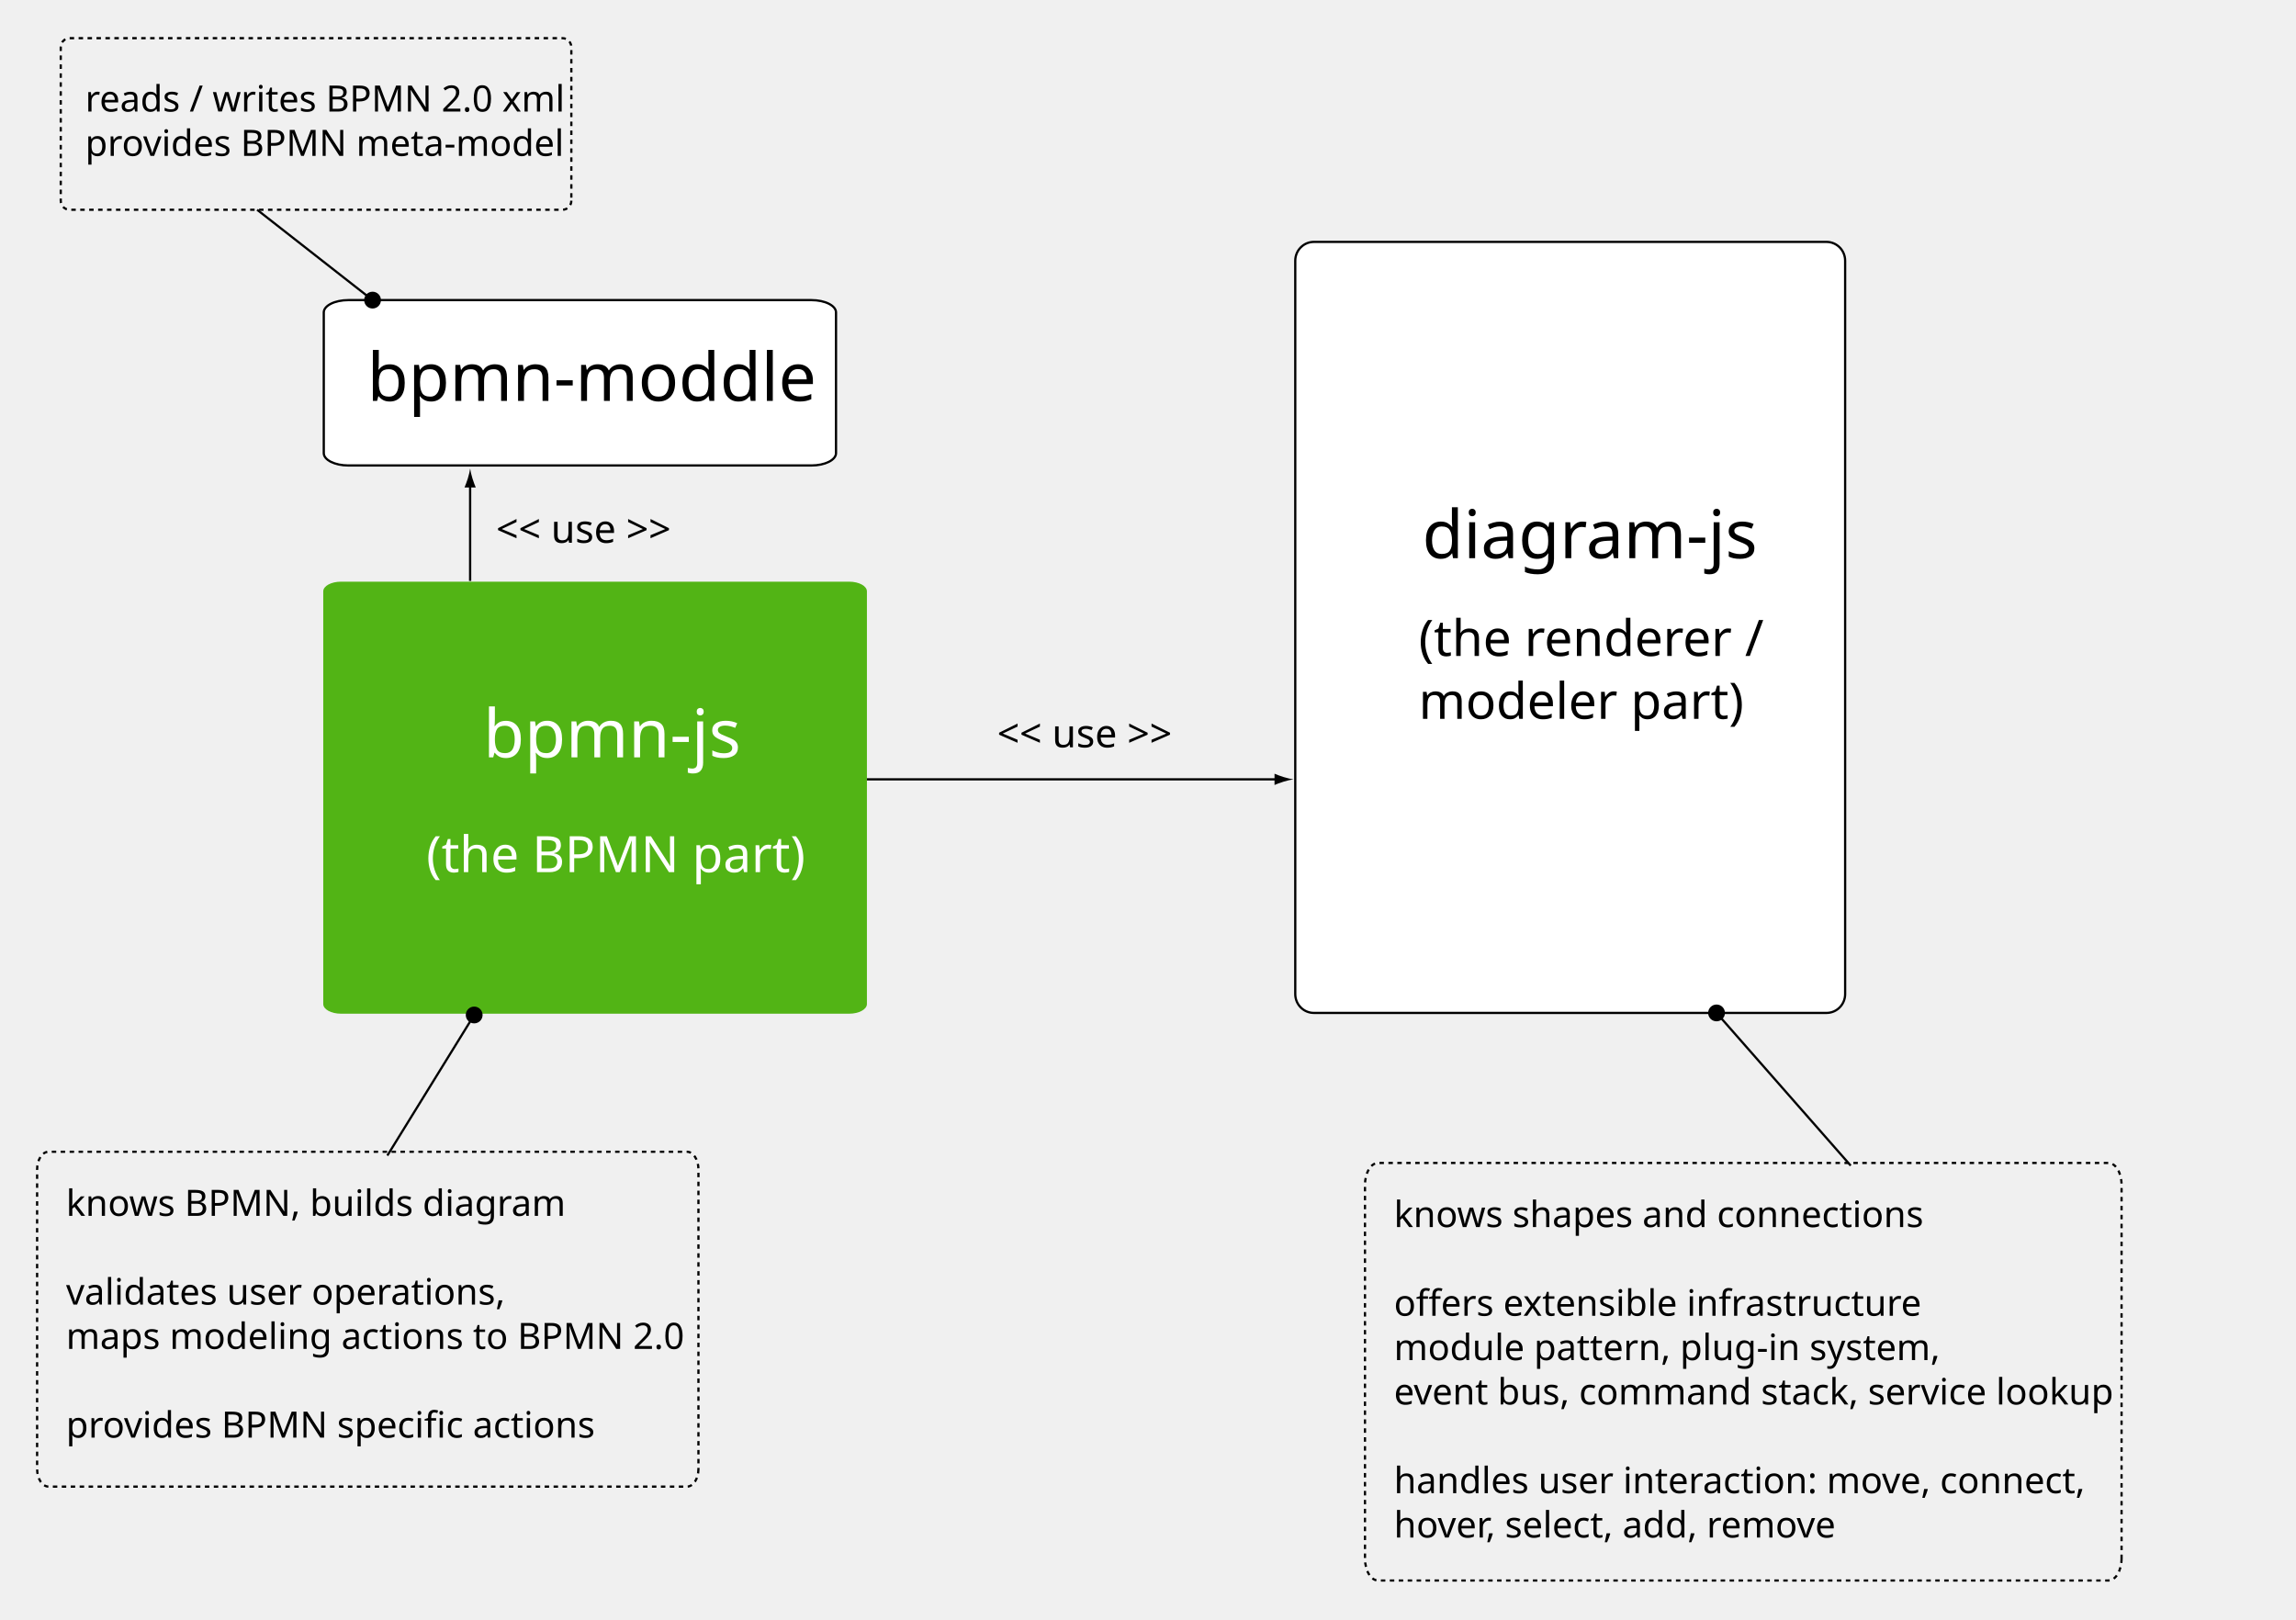
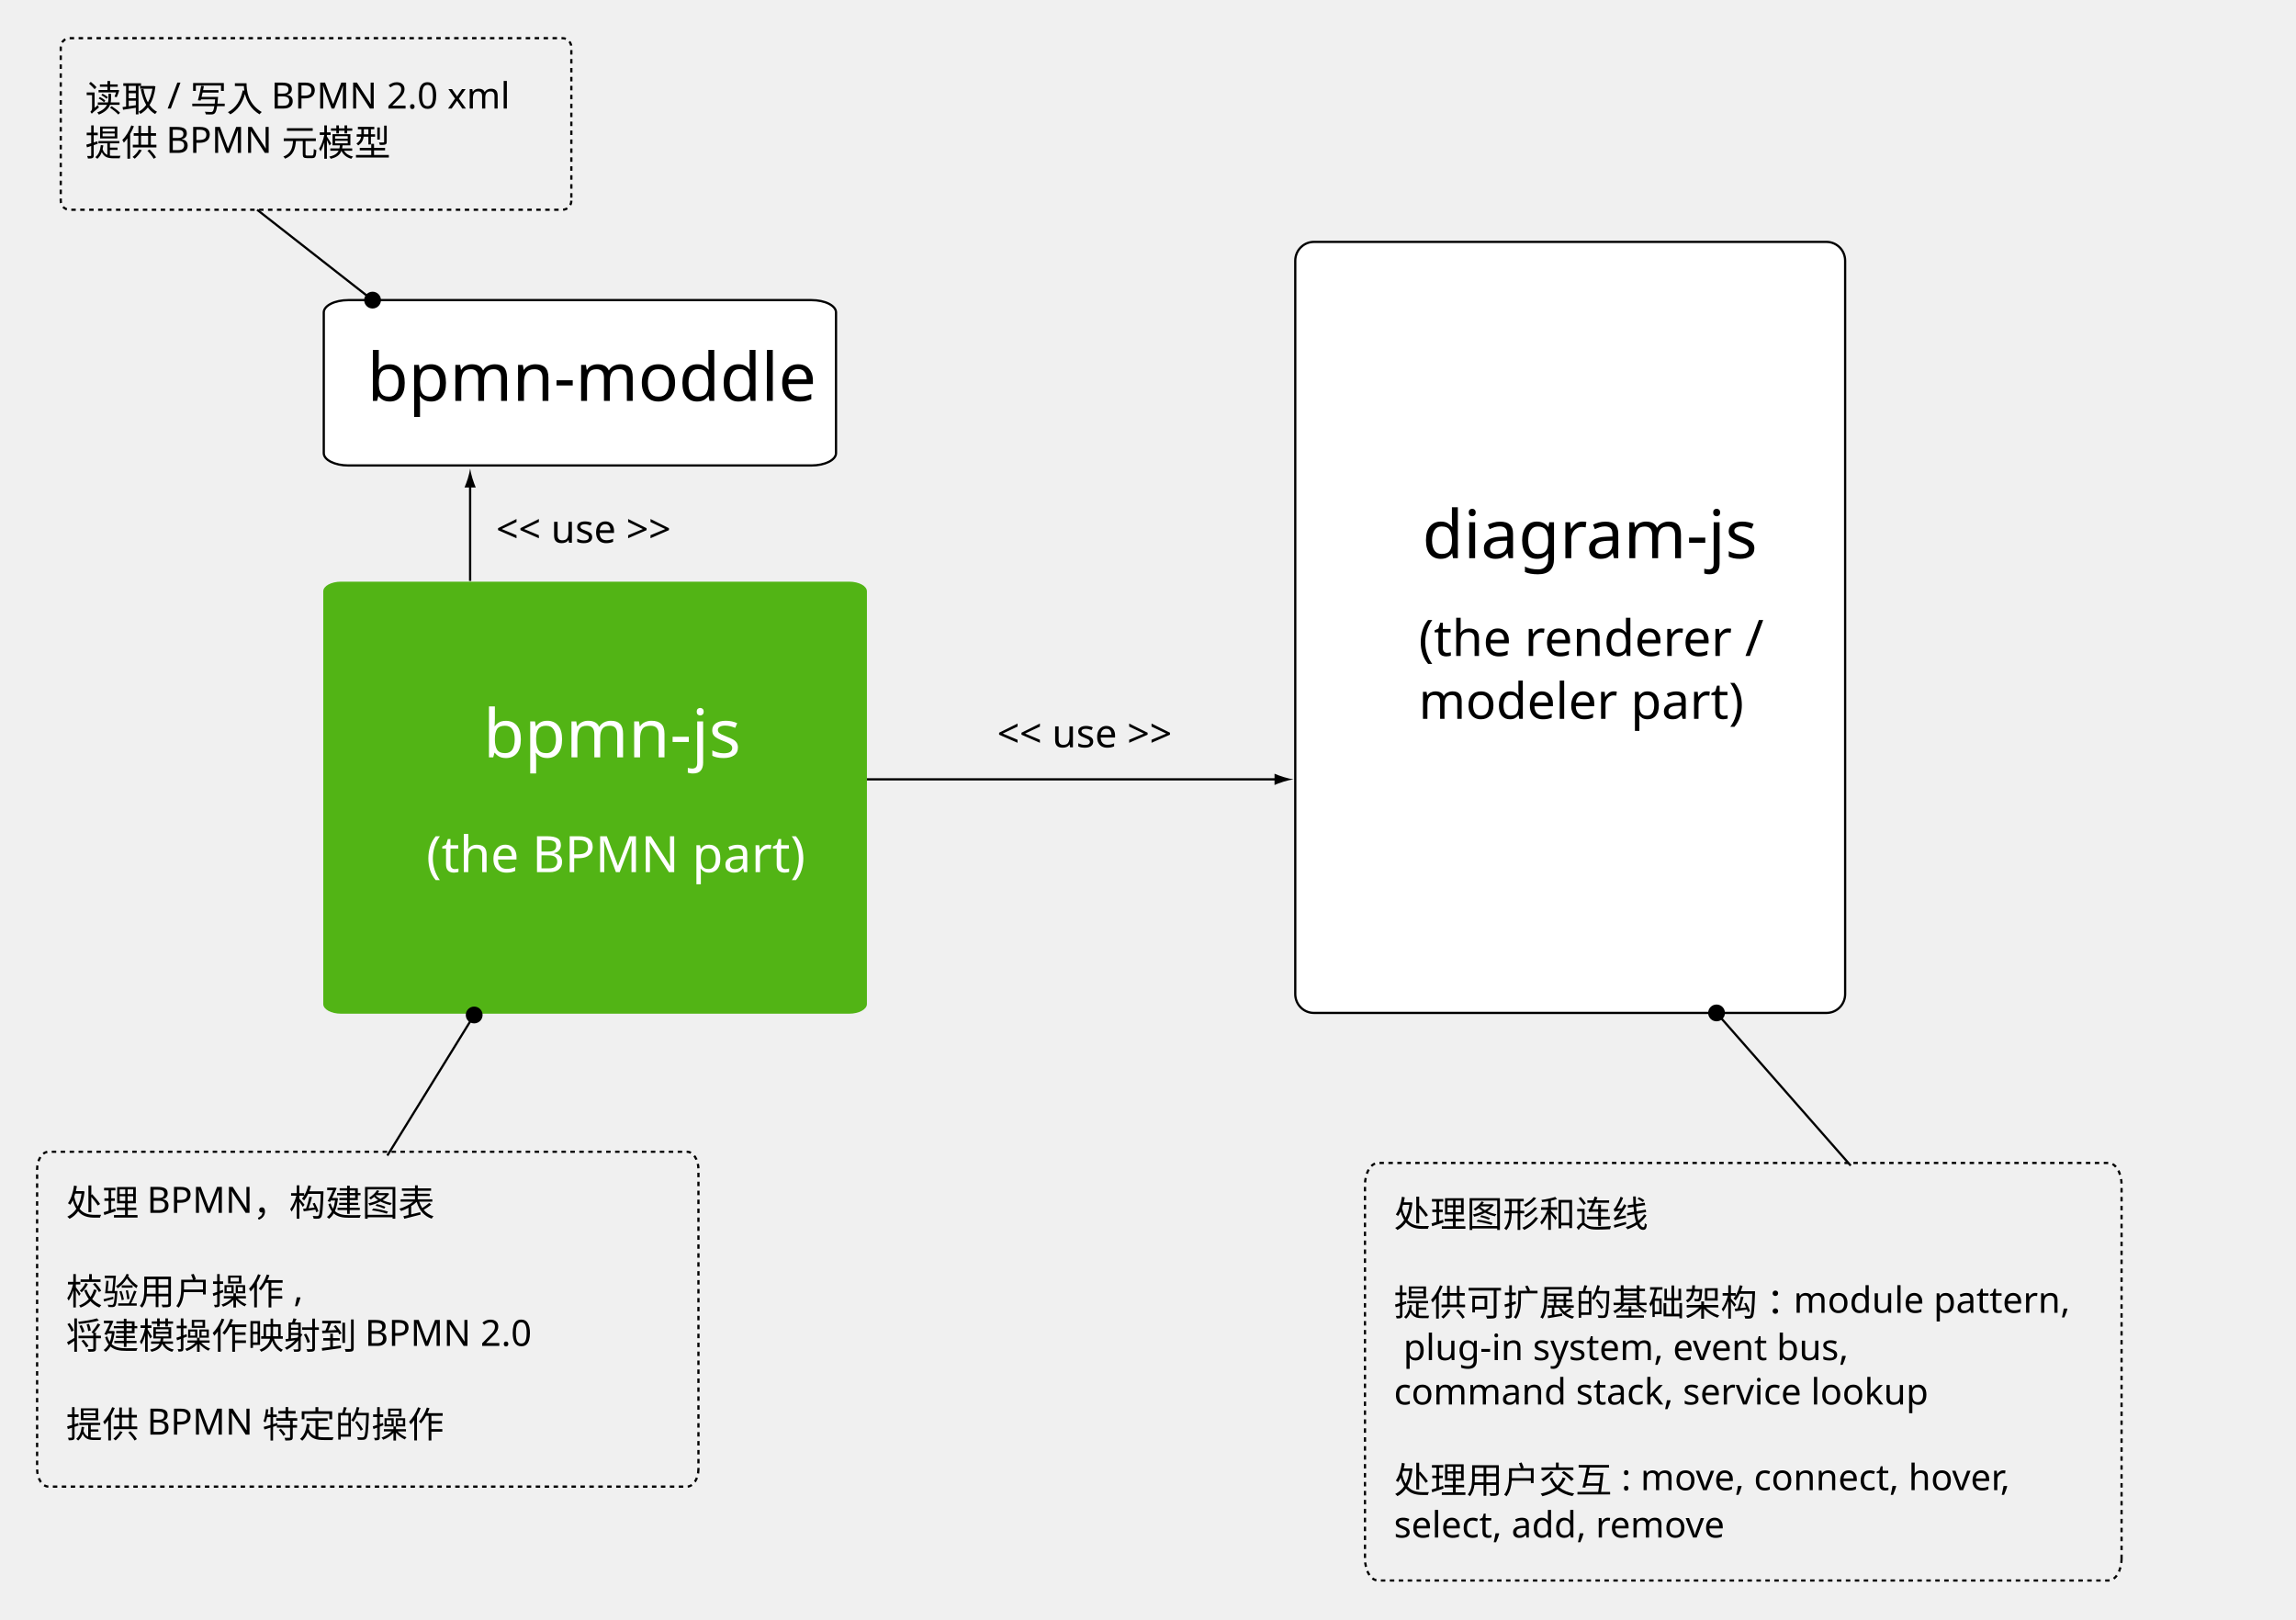
<svg xmlns="http://www.w3.org/2000/svg" xml:space="preserve" viewBox="0 0 1027.06 724.497" height="724.497px" width="1027.06px" y="0px" x="0px" id="Layer_1" version="1.1">
  <defs id="defs4380" />
  <path id="path4284" d="M825.377,444.697c0,4.654-3.729,8.426-8.328,8.426H587.736c-4.601,0-8.33-3.771-8.33-8.426  V116.635c0-4.653,3.729-8.425,8.33-8.425h229.313c4.599,0,8.328,3.772,8.328,8.425V444.697z" stroke="#000000" fill="#FFFFFF" />
  <path style="fill:#ffffff;stroke:#000000;stroke-width:1" id="path4286" d="m 373.971,202.715 c 0,3.043 -4.93,5.511 -11.014,5.511 l -207.11,0 c -6.084,0 -11.014,-2.468 -11.014,-5.511 l 0,-62.954 c 0,-3.044 4.93,-5.511 11.014,-5.511 l 207.11,0 c 6.084,0 11.014,2.467 11.014,5.511 l 0,62.954 z" />
  <text y="49.898" x="38.125" style="font-style:normal;font-variant:normal;font-weight:normal;font-stretch:normal;font-size:16.25px;line-height:125%;font-family:'Droid Sans';-inkscape-font-specification:'Droid Sans, Normal';text-align:start;writing-mode:lr-tb;text-anchor:start" id="text4288">
-     <tspan style="font-style:normal;font-variant:normal;font-weight:normal;font-stretch:normal;font-size:16.25px;line-height:125%;font-family:'Droid Sans';-inkscape-font-specification:'Droid Sans, Normal';text-align:start;writing-mode:lr-tb;text-anchor:start" id="tspan4290" font-size="16.534" y="49.898" x="38.125">reads / writes BPMN 2.0 xml</tspan>
-     <tspan style="font-style:normal;font-variant:normal;font-weight:normal;font-stretch:normal;font-size:16.25px;line-height:125%;font-family:'Droid Sans';-inkscape-font-specification:'Droid Sans, Normal';text-align:start;writing-mode:lr-tb;text-anchor:start" id="tspan4292" font-size="16.534" y="69.738" x="38.125">provides BPMN meta-model</tspan>
+     <tspan style="font-style:normal;font-variant:normal;font-weight:normal;font-stretch:normal;font-size:16.25px;line-height:125%;font-family:'Droid Sans';-inkscape-font-specification:'Droid Sans, Normal';text-align:start;writing-mode:lr-tb;text-anchor:start" id="tspan4290" font-size="16.534" y="49.898" x="38.125">读取 / 写入 BPMN 2.0 xml</tspan>
+     <tspan style="font-style:normal;font-variant:normal;font-weight:normal;font-stretch:normal;font-size:16.25px;line-height:125%;font-family:'Droid Sans';-inkscape-font-specification:'Droid Sans, Normal';text-align:start;writing-mode:lr-tb;text-anchor:start" id="tspan4292" font-size="16.534" y="69.738" x="38.125">提供 BPMN 元模型</tspan>
  </text>
  <text y="179.326" x="164.249" style="font-style:normal;font-variant:normal;font-weight:normal;font-stretch:normal;font-size:30px;line-height:125%;font-family:'Droid Sans';-inkscape-font-specification:'Droid Sans, Normal';text-align:start;writing-mode:lr-tb;text-anchor:start" id="text4294" font-size="27.556">bpmn-moddle</text>
  <path id="path4296" d="M387.796,449.14c0,2.391-3.546,4.33-7.92,4.33H152.521c-4.375,0-7.92-1.939-7.92-4.33V264.539  c0-2.392,3.546-4.331,7.92-4.331h227.354c4.375,0,7.92,1.939,7.92,4.331V449.14z" fill="#52B415" />
  <text y="338.803" x="216.184" style="font-style:normal;font-variant:normal;font-weight:normal;font-stretch:normal;font-size:30px;line-height:125%;font-family:'Droid Sans';-inkscape-font-specification:'Droid Sans, Normal';text-align:start;writing-mode:lr-tb;text-anchor:start" id="text4298">
    <tspan style="font-style:normal;font-variant:normal;font-weight:normal;font-stretch:normal;font-size:30px;line-height:125%;font-family:'Droid Sans';-inkscape-font-specification:'Droid Sans, Normal';text-align:start;writing-mode:lr-tb;text-anchor:start;fill:#ffffff" id="tspan4300" font-size="27.556" y="338.803" x="216.184">bpmn-js</tspan>
  </text>
  <g id="g4304">
    <line id="line4306" y2="134.25" x2="166.655" y1="93.831" x1="115.02" stroke="#000000" fill="none" />
    <circle id="circle4308" r="3.759" cy="134.251" cx="166.655" />
  </g>
  <path id="path4310" d="M255.573,89.783c0,2.235-1.777,4.048-3.969,4.048H31.142  c-2.192,0-3.968-1.813-3.968-4.048V21.128c0-2.235,1.776-4.048,3.968-4.048h220.462c2.192,0,3.969,1.813,3.969,4.048V89.783z" stroke-dasharray="2,2" stroke="#000000" fill="none" />
  <text y="543.909" x="29.555" style="font-style:normal;font-variant:normal;font-weight:normal;font-stretch:normal;font-size:16.25px;line-height:125%;font-family:'Droid Sans';-inkscape-font-specification:'Droid Sans, Normal';text-align:start;writing-mode:lr-tb;text-anchor:start" id="text4312">
-     <tspan style="font-style:normal;font-variant:normal;font-weight:normal;font-stretch:normal;font-size:16.25px;line-height:125%;font-family:'Droid Sans';-inkscape-font-specification:'Droid Sans, Normal';text-align:start;writing-mode:lr-tb;text-anchor:start" id="tspan4314" font-size="16.534" y="543.909" x="29.555">knows BPMN, builds diagram</tspan>
-     <tspan style="font-style:normal;font-variant:normal;font-weight:normal;font-stretch:normal;font-size:16.25px;line-height:125%;font-family:'Droid Sans';-inkscape-font-specification:'Droid Sans, Normal';text-align:start;writing-mode:lr-tb;text-anchor:start" id="tspan4316" font-size="16.534" y="583.59" x="29.555">validates user operations,</tspan>
-     <tspan style="font-style:normal;font-variant:normal;font-weight:normal;font-stretch:normal;font-size:16.25px;line-height:125%;font-family:'Droid Sans';-inkscape-font-specification:'Droid Sans, Normal';text-align:start;writing-mode:lr-tb;text-anchor:start" id="tspan4318" font-size="16.534" y="603.43" x="29.555">maps modeling actions to BPMN 2.0</tspan>
-     <tspan style="font-style:normal;font-variant:normal;font-weight:normal;font-stretch:normal;font-size:16.25px;line-height:125%;font-family:'Droid Sans';-inkscape-font-specification:'Droid Sans, Normal';text-align:start;writing-mode:lr-tb;text-anchor:start" id="tspan4320" font-size="16.534" y="643.111" x="29.555">provides BPMN specific actions</tspan>
+     <tspan style="font-style:normal;font-variant:normal;font-weight:normal;font-stretch:normal;font-size:16.25px;line-height:125%;font-family:'Droid Sans';-inkscape-font-specification:'Droid Sans, Normal';text-align:start;writing-mode:lr-tb;text-anchor:start" id="tspan4314" font-size="16.534" y="543.909" x="29.555">处理 BPMN，构建图表 </tspan>
+     <tspan style="font-style:normal;font-variant:normal;font-weight:normal;font-stretch:normal;font-size:16.25px;line-height:125%;font-family:'Droid Sans';-inkscape-font-specification:'Droid Sans, Normal';text-align:start;writing-mode:lr-tb;text-anchor:start" id="tspan4316" font-size="16.534" y="583.59" x="29.555">校验用户操作 ,</tspan>
+     <tspan style="font-style:normal;font-variant:normal;font-weight:normal;font-stretch:normal;font-size:16.25px;line-height:125%;font-family:'Droid Sans';-inkscape-font-specification:'Droid Sans, Normal';text-align:start;writing-mode:lr-tb;text-anchor:start" id="tspan4318" font-size="16.534" y="603.43" x="29.555">将建模操作映射到 BPMN 2.0</tspan>
+     <tspan style="font-style:normal;font-variant:normal;font-weight:normal;font-stretch:normal;font-size:16.25px;line-height:125%;font-family:'Droid Sans';-inkscape-font-specification:'Droid Sans, Normal';text-align:start;writing-mode:lr-tb;text-anchor:start" id="tspan4320" font-size="16.534" y="643.111" x="29.555">提供 BPMN 特定的操作 </tspan>
  </text>
  <g id="g4322">
    <line id="line4324" y2="454.047" x2="212.113" y1="516.927" x1="173.276" stroke="#000000" fill="none" />
    <circle id="circle4326" r="3.759" cy="454.047" cx="212.114" />
  </g>
  <path style="fill:none;stroke:#000000;stroke-width:1;stroke-dasharray:2, 2" id="path4328" d="m 312.431,657.126 c 0,4.363 -2.302,7.899 -5.141,7.899 l -285.547,0 c -2.838,0 -5.14,-3.536 -5.14,-7.899 l 0,-134.001 c 0,-4.362 2.301,-7.9 5.14,-7.9 l 285.547,0 c 2.839,0 5.141,3.538 5.141,7.9 l 0,134.001 z" />
  <text style="-inkscape-font-specification:'Droid Sans, Normal';font-family:'Droid Sans';font-weight:normal;font-style:normal;font-stretch:normal;font-variant:normal;font-size:30px;text-anchor:start;text-align:start;writing-mode:lr;line-height:125%;" y="249.699" x="636.217" id="text4330">
    <tspan style="font-size:30px;font-family:'Droid Sans';-inkscape-font-specification:'Droid Sans, Normal';font-weight:normal;font-style:normal;font-stretch:normal;font-variant:normal;text-anchor:start;text-align:start;writing-mode:lr;line-height:125%;" id="tspan4332" font-size="27.556" y="249.699" x="636.217">diagram-js</tspan>
  </text>
  <text y="548.92" x="623.542" style="font-style:normal;font-variant:normal;font-weight:normal;font-stretch:normal;font-size:16.25px;line-height:125%;font-family:'Droid Sans';-inkscape-font-specification:'Droid Sans, Normal';text-align:start;writing-mode:lr-tb;text-anchor:start" id="text4340">
-     <tspan style="font-style:normal;font-variant:normal;font-weight:normal;font-stretch:normal;font-size:16.25px;line-height:125%;font-family:'Droid Sans';-inkscape-font-specification:'Droid Sans, Normal';text-align:start;writing-mode:lr-tb;text-anchor:start" id="tspan4342" font-size="16.534" y="548.92" x="623.542">knows shapes and connections</tspan>
-     <tspan style="font-style:normal;font-variant:normal;font-weight:normal;font-stretch:normal;font-size:16.25px;line-height:125%;font-family:'Droid Sans';-inkscape-font-specification:'Droid Sans, Normal';text-align:start;writing-mode:lr-tb;text-anchor:start" id="tspan4344" font-size="16.534" y="588.601" x="623.542">offers extensible infrastructure</tspan>
-     <tspan style="font-style:normal;font-variant:normal;font-weight:normal;font-stretch:normal;font-size:16.25px;line-height:125%;font-family:'Droid Sans';-inkscape-font-specification:'Droid Sans, Normal';text-align:start;writing-mode:lr-tb;text-anchor:start" id="tspan4346" font-size="16.534" y="608.441" x="623.542">module pattern, plug-in system, </tspan>
-     <tspan style="font-style:normal;font-variant:normal;font-weight:normal;font-stretch:normal;font-size:16.25px;line-height:125%;font-family:'Droid Sans';-inkscape-font-specification:'Droid Sans, Normal';text-align:start;writing-mode:lr-tb;text-anchor:start" id="tspan4348" font-size="16.534" y="628.281" x="623.542">event bus, command stack, service lookup</tspan>
-     <tspan style="font-style:normal;font-variant:normal;font-weight:normal;font-stretch:normal;font-size:16.25px;line-height:125%;font-family:'Droid Sans';-inkscape-font-specification:'Droid Sans, Normal';text-align:start;writing-mode:lr-tb;text-anchor:start" id="tspan4350" font-size="16.534" y="667.962" x="623.542">handles user interaction: move, connect,  </tspan>
-     <tspan style="font-style:normal;font-variant:normal;font-weight:normal;font-stretch:normal;font-size:16.25px;line-height:125%;font-family:'Droid Sans';-inkscape-font-specification:'Droid Sans, Normal';text-align:start;writing-mode:lr-tb;text-anchor:start" id="tspan4352" font-size="16.534" y="687.803" x="623.542">hover, select, add, remove</tspan>
+     <tspan style="font-style:normal;font-variant:normal;font-weight:normal;font-stretch:normal;font-size:16.25px;line-height:125%;font-family:'Droid Sans';-inkscape-font-specification:'Droid Sans, Normal';text-align:start;writing-mode:lr-tb;text-anchor:start" id="tspan4342" font-size="16.534" y="548.92" x="623.542">处理图形和连线 </tspan>
+     <tspan style="font-style:normal;font-variant:normal;font-weight:normal;font-stretch:normal;font-size:16.25px;line-height:125%;font-family:'Droid Sans';-inkscape-font-specification:'Droid Sans, Normal';text-align:start;writing-mode:lr-tb;text-anchor:start" id="tspan4344" font-size="16.534" y="588.601" x="623.542">提供可扩展的基础架构：module pattern, </tspan>
+     <tspan style="font-style:normal;font-variant:normal;font-weight:normal;font-stretch:normal;font-size:16.25px;line-height:125%;font-family:'Droid Sans';-inkscape-font-specification:'Droid Sans, Normal';text-align:start;writing-mode:lr-tb;text-anchor:start" id="tspan4346" font-size="16.534" y="608.441" x="623.542"> plug-in system, event bus,</tspan>
+     <tspan style="font-style:normal;font-variant:normal;font-weight:normal;font-stretch:normal;font-size:16.25px;line-height:125%;font-family:'Droid Sans';-inkscape-font-specification:'Droid Sans, Normal';text-align:start;writing-mode:lr-tb;text-anchor:start" id="tspan4348" font-size="16.534" y="628.281" x="623.542">command stack, service lookup</tspan>
+     <tspan style="font-style:normal;font-variant:normal;font-weight:normal;font-stretch:normal;font-size:16.25px;line-height:125%;font-family:'Droid Sans';-inkscape-font-specification:'Droid Sans, Normal';text-align:start;writing-mode:lr-tb;text-anchor:start" id="tspan4350" font-size="16.534" y="667.962" x="623.542">处理用户交互 : move, connect, hover, </tspan>
+     <tspan style="font-style:normal;font-variant:normal;font-weight:normal;font-stretch:normal;font-size:16.25px;line-height:125%;font-family:'Droid Sans';-inkscape-font-specification:'Droid Sans, Normal';text-align:start;writing-mode:lr-tb;text-anchor:start" id="tspan4352" font-size="16.534" y="687.803" x="623.542">select, add, remove</tspan>
  </text>
  <g id="g4354">
    <line id="line4356" y2="453.123" x2="767.858" y1="521.419" x1="827.861" stroke="#000000" fill="none" />
    <circle id="circle4358" r="3.759" cy="453.123" cx="767.858" />
  </g>
  <path style="fill:none;stroke:#000000;stroke-dasharray:2, 2" id="path4360" d="m 949.03,697.175 c 0,5.442 -2.632,9.85 -5.88,9.85 l -326.68,0 c -3.246,0 -5.88,-4.407 -5.88,-9.85 l 0,-167.088 c 0,-5.438 2.634,-9.852 5.88,-9.852 l 326.68,0 c 3.248,0 5.88,4.413 5.88,9.852 l 0,167.088 z" />
  <g id="g4362">
    <line id="line4364" y2="348.631" x2="571.821" y1="348.631" x1="387.806" stroke="#000000" fill="none" />
    <path id="path4366" d="M574.184,347.607c-1.654-0.5-2.729-0.96-4.055-1.492v5.045c0.475-0.227,2.4-0.993,4.055-1.492   c1.77-0.535,3.373-0.9,4.414-1.031C577.557,348.506,575.953,348.14,574.184,347.607z" />
  </g>
  <text style="-inkscape-font-specification:'Droid Sans, Normal';font-family:'Droid Sans';font-weight:normal;font-style:normal;font-stretch:normal;font-variant:normal;font-size:17.5px;text-anchor:start;text-align:start;writing-mode:lr;line-height:125%;" id="text4368" font-size="17.911" font-family="'MyriadPro-Regular'" transform="matrix(1 0 0 1 446.0459 334.3081)">&lt;&lt; use &gt;&gt;</text>
  <g id="g4370">
    <line id="line4372" y2="216.381" x2="210.301" y1="259.86" x1="210.301" stroke="#000000" fill="none" />
    <path id="path4374" d="M209.276,214.019c-0.5,1.653-0.959,2.728-1.492,4.054h5.044c-0.226-0.475-0.993-2.401-1.492-4.054   c-0.535-1.77-0.9-3.374-1.031-4.415C210.176,210.645,209.81,212.25,209.276,214.019z" />
  </g>
  <text style="-inkscape-font-specification:'Droid Sans, Normal';font-family:'Droid Sans';font-weight:normal;font-style:normal;font-stretch:normal;font-variant:normal;font-size:17.5px;text-anchor:start;text-align:start;writing-mode:lr;line-height:125%;" id="text4376" font-size="17.911" font-family="'MyriadPro-Regular'" transform="matrix(1 0 0 1 221.918 242.8091)">&lt;&lt; use &gt;&gt;</text>
  <text id="text4410" y="293.431" x="634.625" style="font-style:normal;font-variant:normal;font-weight:normal;font-stretch:normal;font-size:22.5px;line-height:125%;font-family:'Droid Sans';-inkscape-font-specification:'Droid Sans, Normal';text-align:start;letter-spacing:0px;word-spacing:0px;writing-mode:lr-tb;text-anchor:start;fill:#000000;fill-opacity:1;stroke:none;stroke-width:1px;stroke-linecap:butt;stroke-linejoin:miter;stroke-opacity:1" xml:space="preserve">
    <tspan style="font-style:normal;font-variant:normal;font-weight:normal;font-stretch:normal;font-size:22.5px;line-height:125%;font-family:'Droid Sans';-inkscape-font-specification:'Droid Sans, Normal';text-align:start;writing-mode:lr-tb;text-anchor:start" y="293.431" x="634.625" id="tspan4412">(the renderer /</tspan>
    <tspan id="tspan4414" style="font-style:normal;font-variant:normal;font-weight:normal;font-stretch:normal;font-size:22.5px;line-height:125%;font-family:'Droid Sans';-inkscape-font-specification:'Droid Sans, Normal';text-align:start;writing-mode:lr-tb;text-anchor:start" y="321.556" x="634.625">modeler part)</tspan>
  </text>
  <text id="text4416" y="390.156" x="190.712" style="font-style:normal;font-variant:normal;font-weight:normal;font-stretch:normal;font-size:22.5px;line-height:125%;font-family:'Droid Sans';-inkscape-font-specification:'Droid Sans, Normal';text-align:start;letter-spacing:0px;word-spacing:0px;writing-mode:lr-tb;text-anchor:start;fill:#ffffff;fill-opacity:1;stroke:none;stroke-width:1px;stroke-linecap:butt;stroke-linejoin:miter;stroke-opacity:1" xml:space="preserve">
    <tspan y="390.156" x="190.712" id="tspan4418">(the BPMN part)</tspan>
  </text>
</svg>
